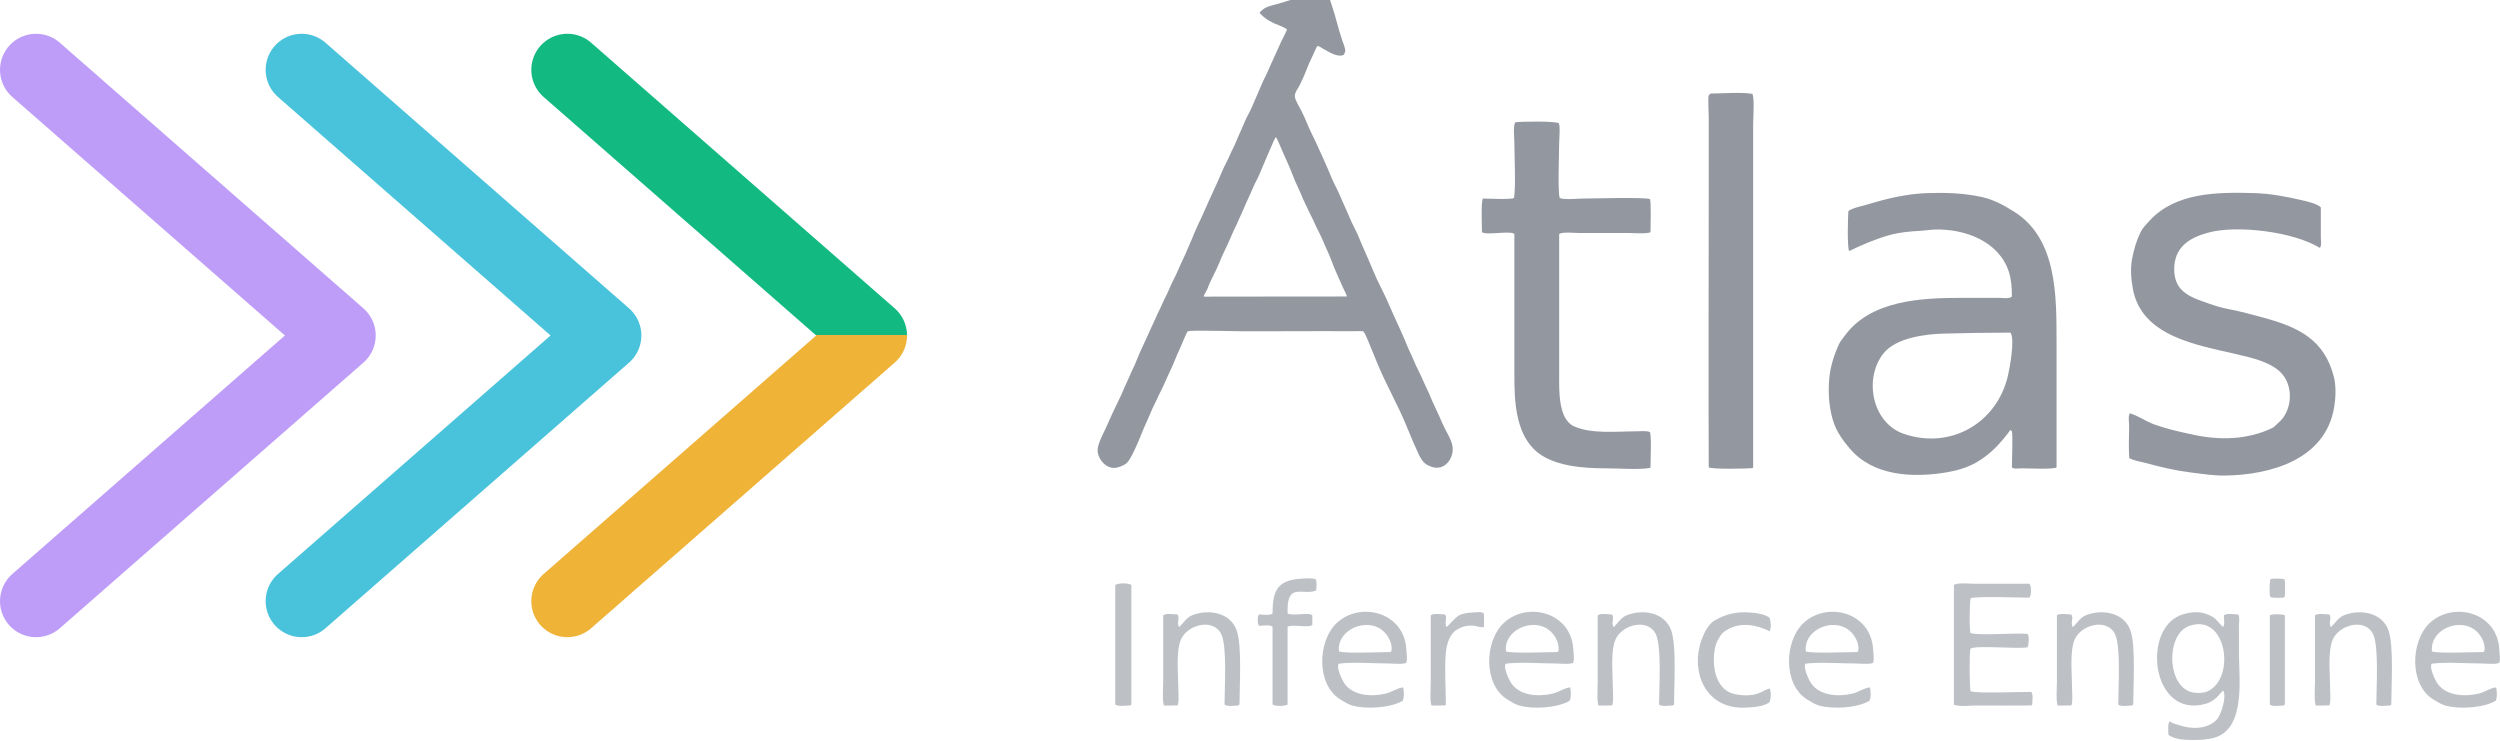
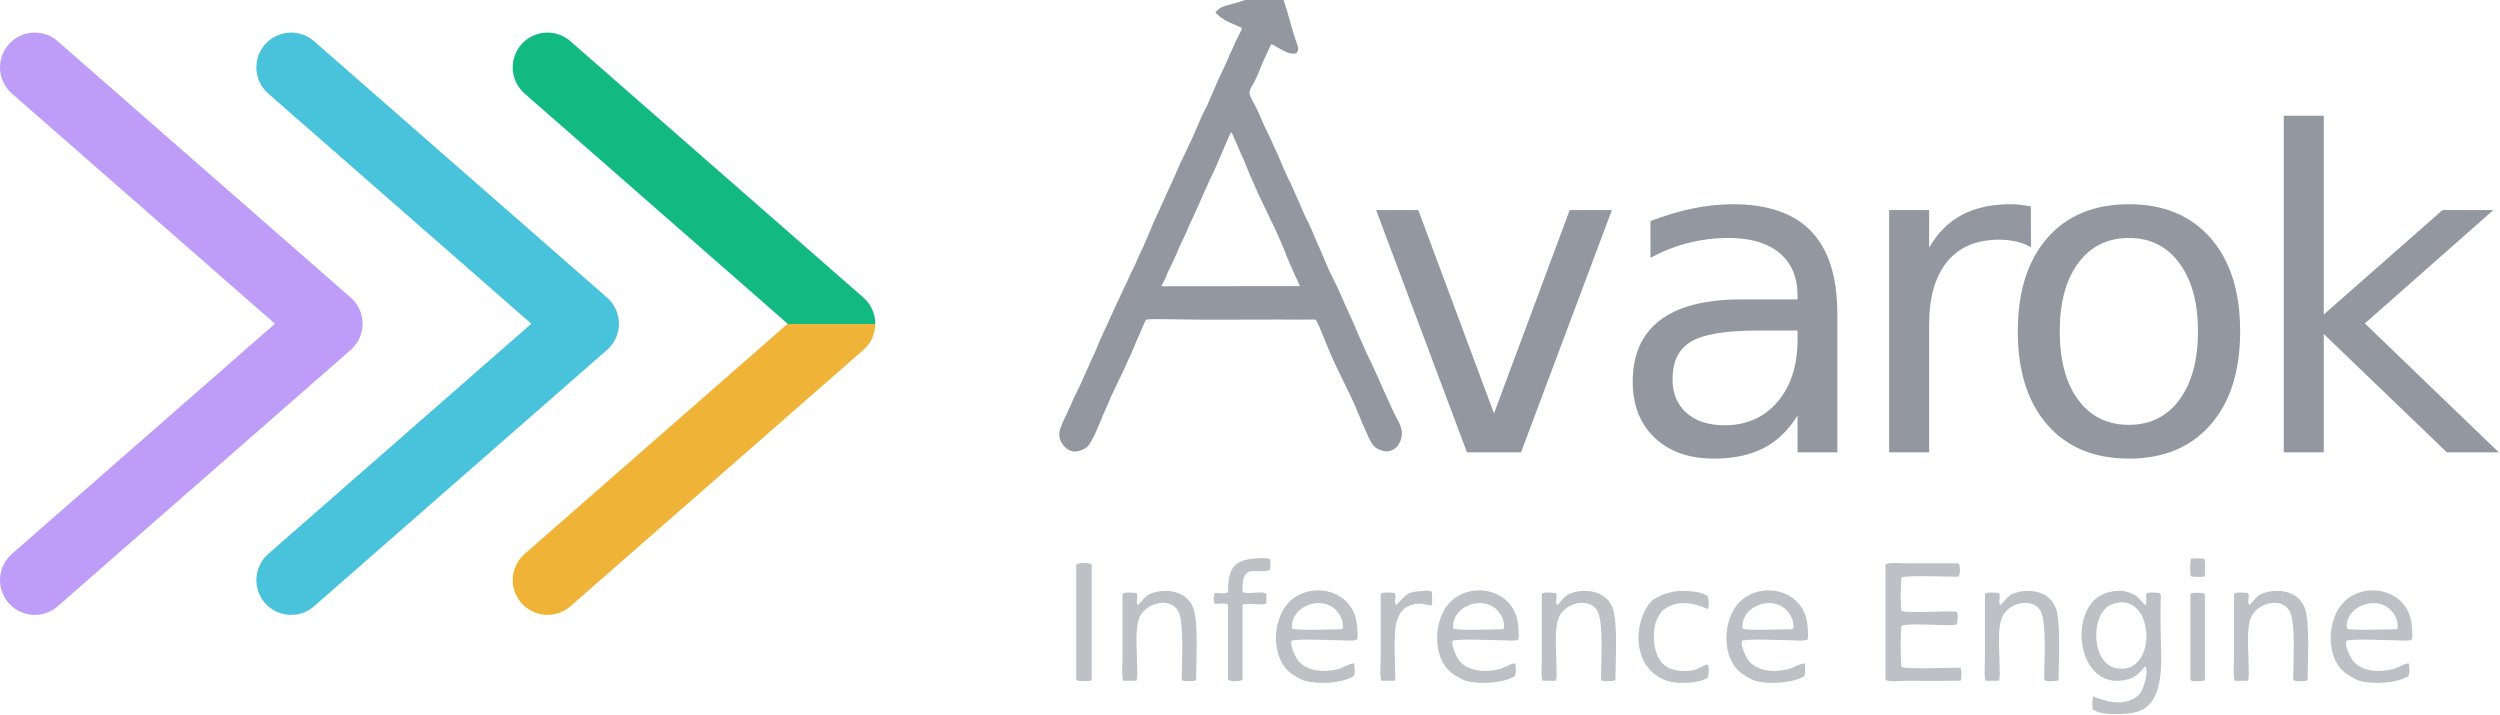
- <svg xmlns="http://www.w3.org/2000/svg" viewBox="0 0 1317.5 390" width="1317.5" height="390" role="img" aria-label="Atlas Inference Engine">
+ <svg xmlns="http://www.w3.org/2000/svg" viewBox="0 0 1365.28 390" width="1365.28" height="390" role="img" aria-label="Avarok Inference Engine">
  <defs>
    <linearGradient id="g1" x1="0" y1="0" x2="0" y2="1">
      <stop offset="0.5" stop-color="#12B981" />
      <stop offset="0.5" stop-color="#EFB338" />
    </linearGradient>
  </defs>
  <g transform="translate(0 17.8) scale(0.5)">
    <g fill="none" stroke-width="76" stroke-linecap="round" stroke-linejoin="round">
-       <path d="M38 38L358 318L38 598" stroke="#BE9DF8" />
-       <path d="M318 38L638 318L318 598" stroke="#49C3DB" />
-       <path d="M598 38L918 318L598 598" stroke="url(#g1)" />
+       <path stroke="#BE9DF8" d="M38 38L358 318L38 598" />
+       <path stroke="#49C3DB" d="M318 38L638 318L318 598" />
+       <path stroke="url(#g1)" d="M598 38L918 318L598 598" />
    </g>
  </g>
  <path d="M718.38 174.57C716.41 174.39 714.35 174.56 712.38 174.56C707.88 174.54 703.37 174.53 698.88 174.51C683.88 174.46 668.87 174.68 653.88 174.56C647.42 174.51 640.96 174.29 634.5 174.29C632.96 174.29 627.03 174.19 625.9 174.62C625.6 174.83 624.14 178.21 623.92 178.75C622.4 182.58 620.53 186.28 619.03 190.12C617.45 194.17 615.37 198 613.71 202C612.52 204.86 610.91 207.53 609.7 210.38C608.79 212.53 607.58 214.57 606.7 216.75C605.05 220.82 603.07 224.77 601.47 228.88C600.2 232.14 596.27 241.55 594 243.81C592.53 245.28 589.44 246.47 587.38 246.58C583.06 246.82 579.39 242.73 578.58 238.75C578.29 237.3 578.54 235.77 578.95 234.38C580 230.83 582.78 225.86 584.28 222.25C586.94 215.86 590.38 209.79 592.95 203.38C593.7 201.51 594.71 199.75 595.46 197.88C596.4 195.5 597.67 193.26 598.59 190.88C600.98 184.67 604.1 178.74 606.72 172.62C607.49 170.82 608.46 169.07 609.2 167.25C610.17 164.87 611.47 162.63 612.46 160.25C613.59 157.54 615.09 154.97 616.21 152.25C617.7 148.64 619.71 145.24 621.17 141.62C622.55 138.24 624.36 135.03 625.67 131.62C626.43 129.68 627.42 127.83 628.17 125.88C630.13 120.71 632.71 115.81 634.9 110.75C637.84 103.96 641.14 97.33 643.97 90.5C645.25 87.39 647 84.48 648.3 81.38C649.16 79.3 650.32 77.34 651.17 75.25C652.75 71.34 654.62 67.54 656.22 63.62C657.17 61.3 658.58 59.19 659.54 56.88C661.28 52.68 663.26 48.58 664.95 44.38C665.97 41.86 667.36 39.49 668.41 37C670.36 32.37 672.6 27.87 674.59 23.25C675.7 20.68 677.16 18.23 678.25 15.62C677.95 14.91 674.67 13.59 673.88 13.29C670.56 12.06 667.39 10.4 664.86 7.88C664.51 7.52 664.04 7.18 663.78 6.75C664 6.36 664.44 6.04 664.75 5.72C666.89 3.52 669.65 3.06 672.5 2.28C678.24 0.72 683.82 -1.33 689.5 -3.09C692.71 -4.09 695.89 -5.3 699.25 -4.4C699.81 -3.84 701.47 1.64 701.85 2.75C703.93 8.88 705.29 15.25 707.4 21.38C707.88 22.75 709.03 25.5 708.93 26.88C708.89 27.51 708.63 27.96 708.33 28.5C708.27 28.62 708.14 28.96 708 29.01C704.55 30.31 700.2 27.21 697.25 25.68C696.59 25.34 695.05 24.19 694.38 24.19C693.88 24.52 693.06 26.52 692.8 27.12C691.59 29.93 690.13 32.63 689.04 35.5C687.86 38.62 686.5 41.77 685.01 44.75C684.12 46.53 682.39 48.54 682.36 50.62C682.34 52.54 685.02 56.77 685.93 58.62C687.11 61 688.23 63.42 689.21 65.88C690.42 68.9 692 71.79 693.36 74.75C696.23 80.99 699.12 87.25 701.7 93.62C702.86 96.49 704.49 99.15 705.67 102C707.47 106.32 709.57 110.53 711.34 114.88C712.69 118.2 714.57 121.3 715.92 124.62C718.35 130.63 721.16 136.49 723.59 142.5C726.12 148.76 729.54 154.66 732.16 160.88C735.22 168.14 738.82 175.17 741.71 182.5C742.69 184.96 743.98 187.29 744.96 189.75C746.45 193.5 748.51 197.02 750.05 200.75C750.96 202.95 752.15 205.04 753.05 207.25C755.28 212.74 758.02 218.04 760.33 223.5C761.83 227.04 765.16 231.84 765.54 235.62C766.18 241.92 761.06 248.41 754.38 245.98C753.06 245.5 751.95 245.04 750.88 244.13C749.42 242.9 748.32 240.8 747.53 239.12C745.41 234.63 743.5 230.11 741.65 225.5C736.95 213.77 730.48 202.83 725.72 191.12C724.11 187.16 722.43 183.22 720.84 179.25C720.37 178.08 719.25 175.41 718.38 174.57ZM709.88 156.25C709.97 156.01 707.99 152.12 707.73 151.5C705.72 146.81 703.41 142.19 701.7 137.38C700.49 134 698.8 130.82 697.47 127.5C696.01 123.86 693.98 120.48 692.45 116.88C691.4 114.41 689.99 112.1 688.95 109.62C688.28 108.02 687.36 106.5 686.71 104.88C684.96 100.49 682.74 96.3 681.09 91.88C679.28 87.03 676.92 82.4 674.96 77.62C674.65 76.85 672.8 72.53 672.38 72.19C671.88 72.65 669.92 77.32 669.52 78.25C667.43 83.22 665.31 88.18 663.16 93.12C662.42 94.81 661.41 96.41 660.7 98.12C658.96 102.33 656.86 106.4 655.17 110.62C654.42 112.49 653.42 114.26 652.67 116.12C651.63 118.72 650.22 121.16 649.18 123.75C647.17 128.75 644.51 133.48 642.55 138.5C640.72 143.19 637.99 147.51 636.3 152.25C635.96 153.2 634.36 155.57 634.31 156.25C634.66 156.47 639.11 156.29 639.88 156.29C644.79 156.29 649.71 156.29 654.62 156.3C673.04 156.33 691.46 156.29 709.88 156.25Z" fill="#9397A0" />
-   <path d="M923.5 246.72C920.1 247 902.67 247.38 900.5 246.3C900.31 197.3 900.5 148.3 900.5 99.3C900.5 86.97 900.5 74.63 900.5 62.3C900.5 60.53 900.02 51.26 900.5 50.3C900.71 49.88 901.16 49.63 901.49 49.3C907.98 49.27 917.34 48.45 923.5 49.46C924.7 51.87 923.92 62.02 923.92 65.3C923.92 78.63 923.92 91.97 923.92 105.3C923.92 152.3 923.92 199.3 923.92 246.3C923.78 246.44 923.64 246.58 923.5 246.72ZM869.5 246.61C864.05 247.66 852.58 246.8 846.5 246.8C834.42 246.8 817.64 245.81 808.5 236.84C798.75 227.27 798.07 211.15 798.07 198.3C798.07 173.3 798.07 148.3 798.07 123.3C795.87 121.36 782.95 124.22 780.99 122.3C780.99 119.51 780.4 106.07 781.5 104.63C783.91 104.63 796.74 105.3 797.88 104.3C798.9 98.86 798.07 81.92 798.07 75.3C798.07 72.53 797.34 66.74 798.5 64.44C801.62 64 819.63 63.73 821.5 64.95C822.37 66.68 821.68 73.07 821.68 75.3C821.68 80.88 820.86 100.28 821.95 104.3C823.83 105.43 831.91 104.63 834.5 104.63C840.74 104.63 865.31 103.82 869.5 104.89C870.27 105.91 869.81 119.91 869.81 122.3C868.76 123.35 860.42 122.8 858.5 122.8C849.83 122.8 841.17 122.8 832.5 122.8C829.91 122.8 823.69 122.08 821.68 123.3C821.68 148.3 821.68 173.3 821.68 198.3C821.68 205.87 821.19 220.89 829.5 224.66C838.77 228.88 852.45 227.3 862.5 227.3C864.73 227.3 867.41 226.88 869.5 227.68C870.42 229.51 869.81 243.23 869.81 246.3C869.7 246.4 869.6 246.5 869.5 246.61ZM1060.27 156.3C1060.27 151.98 1060.02 147.43 1058.69 143.3C1053.46 127.12 1035.38 120.45 1019.5 120.98C1017.16 121.06 1014.84 121.48 1012.5 121.61C1006.94 121.9 1000.88 122.41 995.5 123.96C988.15 126.08 981.37 128.96 974.5 132.3C973.39 130.05 973.87 114.72 974.07 111.3C975.67 109.7 982.09 108.39 984.5 107.66C994.5 104.59 1004.95 102.14 1015.5 101.77C1025.45 101.43 1034.75 101.72 1044.5 103.85C1050.78 105.22 1056.16 108.25 1061.5 111.6C1084.32 125.92 1083.75 156.6 1083.8 180.3C1083.82 191.97 1083.8 203.63 1083.8 215.3C1083.8 225.63 1083.8 235.97 1083.8 246.3C1082.62 247.48 1068.13 246.8 1065.5 246.8C1064.14 246.8 1061.31 247.34 1060.27 246.3C1060.27 243.6 1060.86 228.67 1060.25 227.3C1060.11 226.98 1059.75 226.81 1059.5 226.57C1054.38 233.56 1049.05 239.36 1041.5 243.72C1036.71 246.48 1030.93 248.1 1025.5 248.99C1007.96 251.85 987.11 250.94 974.75 236.3C971.18 232.06 967.95 227.67 966.22 222.3C964.12 215.8 963.55 209.13 963.82 202.3C964.11 194.66 966.1 188.1 969.18 181.3C969.85 179.84 970.98 178.6 971.91 177.3C985.72 157.98 1012.87 156.96 1034.5 156.96C1040.83 156.96 1047.17 156.96 1053.5 156.96C1055.49 156.96 1058.75 157.61 1060.27 156.3ZM1122.12 241.3C1121.69 235.69 1122.05 229.93 1122.05 224.3C1122.05 222.66 1121.39 219.03 1122.5 217.83C1127.03 219.18 1131.02 222.16 1135.5 223.75C1142.74 226.31 1148.15 227.4 1155.5 229.02C1169.63 232.15 1184.44 231.82 1197.5 225.55C1198.62 225.02 1199.54 223.76 1200.5 222.98C1207.77 217.1 1208.92 204.54 1202.87 197.3C1197.47 190.84 1186.34 188.46 1178.5 186.63C1157.89 181.81 1128.62 177.32 1124.04 152.3C1123.09 147.1 1122.61 141.51 1123.63 136.3C1124.62 131.29 1125.87 126.88 1128.11 122.3C1129.19 120.09 1131.17 118.09 1132.82 116.3C1146.57 101.34 1168.68 101.24 1187.5 101.74C1196.38 101.97 1204.91 103.59 1213.5 105.61C1216.01 106.2 1221.38 107.42 1223.08 109.3C1223.08 114.63 1223.09 119.97 1223.08 125.3C1223.08 126.67 1223.65 129.69 1222.5 130.61C1208.86 122.16 1178.9 118.37 1163.5 122.65C1153.35 125.47 1145.64 130.56 1145.81 142.3C1145.99 154.18 1155.05 156.86 1164.5 160.13C1167.79 161.27 1171.06 162.26 1174.5 162.91C1180.88 164.12 1187.25 165.87 1193.5 167.59C1211.39 172.51 1224.83 178.99 1229.87 198.3C1231.19 203.37 1230.95 209.2 1230.15 214.3C1225.77 242.07 1196.86 250.29 1172.5 250.62C1166.55 250.7 1160.38 249.73 1154.5 248.99C1146.23 247.95 1138.5 246.09 1130.5 243.92C1128.61 243.41 1123.37 242.54 1122.12 241.3ZM1059.5 175.3C1047.82 175.3 1036.18 175.49 1024.5 175.8C1014.67 176.06 999.06 178 992.54 186.3C982.05 199.65 986.59 223.01 1003.5 228.71C1027.99 236.96 1052.17 223.07 1058.11 198.3C1059.16 193.93 1061.99 178.53 1059.5 175.3Z" fill="#9397A0" />
+   <path d="M751.52 114.72H774.55L815.89 225.76L857.24 114.72H880.27L830.66 247.02H801.13Z M960.04 180.52Q933.70 180.52 923.54 186.54Q913.39 192.56 913.39 207.09Q913.39 218.67 921.00 225.46Q928.62 232.25 941.74 232.25Q959.81 232.25 970.73 219.44Q981.66 206.62 981.66 185.36V180.52ZM1003.40 171.54V247.02H981.66V226.94Q974.22 238.99 963.12 244.72Q952.01 250.45 935.95 250.45Q915.63 250.45 903.64 239.05Q891.65 227.65 891.65 208.51Q891.65 186.19 906.59 174.85Q921.54 163.51 951.19 163.51H981.66V161.38Q981.66 146.38 971.80 138.17Q961.93 129.96 944.10 129.96Q932.76 129.96 922.01 132.68Q911.26 135.39 901.34 140.83V120.74Q913.27 116.14 924.49 113.83Q935.71 111.53 946.34 111.53Q975.05 111.53 989.22 126.41Q1003.40 141.30 1003.40 171.54Z M1109.17 135.04Q1105.50 132.91 1101.19 131.91Q1096.88 130.90 1091.68 130.90Q1073.26 130.90 1063.39 142.89Q1053.53 154.88 1053.53 177.33V247.02H1031.68V114.72H1053.53V135.27Q1060.38 123.23 1071.37 117.38Q1082.35 111.53 1098.06 111.53Q1100.31 111.53 1103.02 111.83Q1105.74 112.12 1109.05 112.71Z M1162.65 129.96Q1145.17 129.96 1135.01 143.60Q1124.85 157.25 1124.85 180.99Q1124.85 204.73 1134.95 218.37Q1145.05 232.02 1162.65 232.02Q1180.02 232.02 1190.18 218.32Q1200.34 204.61 1200.34 180.99Q1200.34 157.48 1190.18 143.72Q1180.02 129.96 1162.65 129.96ZM1162.65 111.53Q1191.00 111.53 1207.19 129.96Q1223.37 148.39 1223.37 180.99Q1223.37 213.47 1207.19 231.96Q1191.00 250.45 1162.65 250.45Q1134.19 250.45 1118.06 231.96Q1101.94 213.47 1101.94 180.99Q1101.94 148.39 1118.06 129.96Q1134.19 111.53 1162.65 111.53Z M1247.19 63.22H1269.04V171.77L1333.89 114.72H1361.65L1291.49 176.62L1364.61 247.02H1336.26L1269.04 182.41V247.02H1247.19Z" fill="#9397A0" />
  <path d="M678.5 371.36C676.63 372.18 672.41 372.33 670.64 371.3C670.64 357.63 670.64 343.97 670.64 330.3C669.38 329.04 665.18 329.81 663.5 329.79C662.59 328.88 662.59 324.72 663.5 323.81C665.18 323.79 669.38 324.56 670.64 323.3C670.64 312.48 672.47 306.06 684.5 305.08C687.21 304.86 690.9 304.41 693.48 305.3C693.96 307.11 693.96 309.44 693.5 311.26C687.04 313.66 679.92 308.08 678.7 318.3C678.5 319.96 678.56 321.63 678.56 323.3C681.41 324.82 689.75 322.45 691.6 324.3C691.6 325.97 691.6 327.63 691.6 329.3C689.75 331.15 681.41 328.78 678.56 330.3C678.56 343.97 678.56 357.63 678.56 371.3C678.54 371.32 678.52 371.34 678.5 371.36ZM1203.5 314.97C1201.23 314.97 1198.69 315.29 1196.5 314.69C1195.76 313.71 1196.11 306.71 1196.44 305.3C1197.01 304.73 1203.32 304.82 1203.92 305.3C1204.51 308.15 1204.12 311.39 1204.12 314.3C1203.92 314.52 1203.71 314.75 1203.5 314.97ZM595.5 371.8C593.27 371.8 589.59 372.5 587.72 371.3C587.72 350.3 587.72 329.3 587.72 308.3C589.2 307.19 594.78 307.13 596.23 308.3C596.23 329.3 596.23 350.3 596.23 371.3C595.99 371.47 595.74 371.63 595.5 371.8ZM1070.5 371.79C1060.84 371.9 1051.16 371.8 1041.5 371.8C1038.83 371.8 1031.72 372.57 1029.71 371.3C1029.71 350.3 1029.71 329.3 1029.71 308.3C1031.33 306.93 1038.09 307.63 1040.5 307.63C1050.17 307.63 1059.83 307.63 1069.5 307.63C1070.64 308.85 1070.64 313.75 1069.5 314.97C1063.82 314.97 1042.4 314.08 1038.5 315.27C1038.01 317.17 1037.71 332.6 1038.5 333.65C1043.22 335.11 1061.77 333.37 1068.5 334.07C1069.59 335.16 1069.13 339.89 1068.5 341.15C1062.32 342.1 1042.38 339.97 1038.5 341.77C1037.74 343.29 1037.93 362.06 1038.47 364.3C1042.44 365.59 1064.54 364.54 1070.5 364.65C1071.62 366.14 1070.99 369.44 1070.99 371.3C1070.83 371.46 1070.66 371.63 1070.5 371.79ZM652.5 371.8C650.81 371.8 646.58 372.56 645.32 371.3C645.32 362.89 646.76 340.98 643.66 334.3C639.58 325.52 625.54 329.11 622.25 337.3C619.67 343.68 620.97 355.23 620.97 362.3C620.97 364.07 621.48 370.79 620.5 371.77C618.17 371.84 615.83 371.8 613.5 371.8C612.41 370.71 613 361.42 613 359.3C613 347.63 613 335.97 613 324.3C614.26 323.04 618.7 323.78 620.5 323.83C622.07 325.4 619.77 328.9 621.5 330.46C623.75 328.21 625.33 325.35 628.5 324.14C636.98 320.91 648.42 322.73 651.76 332.3C654.59 340.39 653.21 361.77 653.21 371.3C652.97 371.47 652.74 371.63 652.5 371.8ZM741.11 349.3C739.32 350.28 733.76 349.64 731.5 349.64C724.18 349.64 712.27 348.79 705.5 349.78C704.1 351.72 707.3 358.47 708.61 360.3C713.31 366.88 723.27 367.25 730.5 365.47C733.49 364.73 736.48 362.49 739.5 362.26C739.86 364.32 740.15 367.38 739.24 369.3C732.68 373.17 719.73 373.88 712.5 371.78C710.5 371.2 708.28 369.77 706.5 368.7C693.55 360.92 694.28 337.85 704.49 328.3C716.77 316.8 740.09 322.48 741.14 342.3C741.26 344.6 741.79 347.06 741.11 349.3ZM761.5 371.77C759.17 371.84 756.83 371.8 754.5 371.8C753.41 370.71 754 361.42 754 359.3C754 347.63 754 335.97 754 324.3C755.26 323.04 759.7 323.78 761.5 323.83C763.06 325.39 760.77 328.85 762.5 330.4C768.51 324.38 767.79 323.23 777.5 322.68C778.9 322.6 780.91 322.32 782 323.3C782.18 325.62 782.11 327.98 782.08 330.3C781.16 331.11 777.88 329.82 776.5 329.72C773.09 329.46 770.35 330.23 767.5 332C764.36 333.95 762.62 338.85 762.14 342.3C761.1 349.94 761.97 363.09 761.97 371.3C761.81 371.46 761.66 371.61 761.5 371.77ZM829.11 349.3C827.32 350.28 821.76 349.64 819.5 349.64C812.18 349.64 800.27 348.79 793.5 349.78C792.1 351.72 795.3 358.47 796.61 360.3C801.31 366.88 811.27 367.25 818.5 365.47C821.49 364.73 824.48 362.49 827.5 362.26C827.86 364.32 828.15 367.38 827.24 369.3C820.68 373.17 807.73 373.88 800.5 371.78C798.5 371.2 796.28 369.77 794.5 368.7C781.55 360.92 782.28 337.85 792.49 328.3C804.77 316.8 828.09 322.48 829.14 342.3C829.26 344.6 829.79 347.06 829.11 349.3ZM881.5 371.8C879.81 371.8 875.58 372.56 874.32 371.3C874.32 362.89 875.76 340.98 872.66 334.3C868.58 325.52 854.54 329.11 851.25 337.3C848.67 343.68 849.97 355.23 849.97 362.3C849.97 364.07 850.48 370.79 849.5 371.77C847.17 371.84 844.83 371.8 842.5 371.8C841.41 370.71 842 361.42 842 359.3C842 347.63 842 335.97 842 324.3C843.26 323.04 847.7 323.78 849.5 323.83C851.07 325.4 848.77 328.9 850.5 330.46C852.75 328.21 854.33 325.35 857.5 324.14C865.98 320.91 877.42 322.73 880.76 332.3C883.59 340.39 882.21 361.77 882.21 371.3C881.97 371.47 881.74 371.63 881.5 371.8ZM932.5 325.51C933.23 326.75 933.59 331.53 932.5 332.63C925.81 329.25 917.28 327.76 910.5 331.72C909.4 332.36 907.93 333.19 907.19 334.3C905.94 336.17 904.68 338.1 904.1 340.3C901.9 348.73 903.22 362.89 913.5 365.61C917.35 366.63 922.74 366.84 926.5 365.47C928.54 364.73 930.39 363.44 932.5 362.82C933.57 363.97 933.27 368.77 932.5 370.09C929.15 372.55 923.49 372.74 919.5 372.92C900.94 373.74 891.5 357.3 895.77 340.3C896.8 336.19 899.54 329.38 903.5 327.06C908.76 323.98 914.33 322.41 920.5 322.71C924.19 322.89 929.41 323.25 932.5 325.51ZM987.11 349.3C985.32 350.28 979.76 349.64 977.5 349.64C970.18 349.64 958.27 348.79 951.5 349.78C950.1 351.72 953.3 358.47 954.61 360.3C959.31 366.88 969.27 367.25 976.5 365.47C979.49 364.73 982.48 362.49 985.5 362.26C985.86 364.32 986.15 367.38 985.24 369.3C978.68 373.17 965.73 373.88 958.5 371.78C956.5 371.2 954.28 369.77 952.5 368.7C939.55 360.92 940.28 337.85 950.49 328.3C962.77 316.8 986.09 322.48 987.14 342.3C987.26 344.6 987.79 347.06 987.11 349.3ZM1123.5 371.8C1121.81 371.8 1117.58 372.56 1116.32 371.3C1116.32 362.89 1117.76 340.98 1114.66 334.3C1110.58 325.52 1096.54 329.11 1093.25 337.3C1090.67 343.68 1091.97 355.23 1091.97 362.3C1091.97 364.07 1092.48 370.79 1091.5 371.77C1089.17 371.84 1086.83 371.8 1084.5 371.8C1083.41 370.71 1084 361.42 1084 359.3C1084 347.63 1084 335.97 1084 324.3C1085.26 323.04 1089.7 323.78 1091.5 323.83C1093.07 325.4 1090.77 328.9 1092.5 330.46C1094.75 328.21 1096.33 325.35 1099.5 324.14C1107.98 320.91 1119.42 322.73 1122.76 332.3C1125.59 340.39 1124.21 361.77 1124.21 371.3C1123.97 371.47 1123.74 371.63 1123.5 371.8ZM1142.81 387.3C1142.71 385.98 1142.28 380.72 1143.5 380.17C1144.92 381.35 1146.83 381.63 1148.5 382.2C1154.88 384.36 1163.2 384.41 1168.18 379.3C1170.52 376.9 1173.76 366.51 1171.5 363.92C1168.78 367.03 1166.66 369.68 1162.5 370.87C1133.49 379.21 1128.29 330.17 1150.5 323.72C1154.35 322.6 1158.64 322.1 1162.5 323.48C1167.95 325.41 1167.78 326.77 1171.5 330.48C1172.63 329.35 1171.98 325.8 1171.98 324.3C1173.27 323.06 1177.71 323.74 1179.5 323.88C1180.49 324.87 1179.92 327.9 1179.92 329.3C1179.92 334.3 1179.93 339.3 1179.93 344.3C1179.93 357.38 1183.54 383.41 1167.5 388.6C1163.71 389.83 1159.46 389.97 1155.5 389.97C1151.66 389.97 1145.96 389.74 1142.81 387.3ZM1259.5 371.8C1257.81 371.8 1253.58 372.56 1252.32 371.3C1252.32 362.89 1253.76 340.98 1250.66 334.3C1246.58 325.52 1232.54 329.11 1229.25 337.3C1226.67 343.68 1227.97 355.23 1227.97 362.3C1227.97 364.07 1228.48 370.79 1227.5 371.77C1225.17 371.84 1222.83 371.8 1220.5 371.8C1219.41 370.71 1220 361.42 1220 359.3C1220 347.63 1220 335.97 1220 324.3C1221.26 323.04 1225.7 323.78 1227.5 323.83C1229.07 325.4 1226.77 328.9 1228.5 330.46C1230.75 328.21 1232.33 325.35 1235.5 324.14C1243.98 320.91 1255.42 322.73 1258.76 332.3C1261.59 340.39 1260.21 361.77 1260.21 371.3C1259.97 371.47 1259.74 371.63 1259.5 371.8ZM1317.11 349.3C1315.32 350.28 1309.76 349.64 1307.5 349.64C1300.18 349.64 1288.27 348.79 1281.5 349.78C1280.1 351.72 1283.3 358.47 1284.61 360.3C1289.31 366.88 1299.27 367.25 1306.5 365.47C1309.49 364.73 1312.48 362.49 1315.5 362.26C1315.86 364.32 1316.15 367.38 1315.24 369.3C1308.68 373.17 1295.73 373.88 1288.5 371.78C1286.5 371.2 1284.28 369.77 1282.5 368.7C1269.55 360.92 1270.28 337.85 1280.49 328.3C1292.77 316.8 1316.09 322.48 1317.14 342.3C1317.26 344.6 1317.79 347.06 1317.11 349.3ZM1203.5 371.8C1201.78 371.8 1197.47 372.56 1196.2 371.3C1196.2 355.63 1196.2 339.97 1196.2 324.3C1197.07 323.44 1203.21 323.57 1204.12 324.3C1204.12 339.97 1204.12 355.63 1204.12 371.3C1203.92 371.47 1203.71 371.63 1203.5 371.8ZM1163.47 364.3C1178.51 357.34 1173.4 322.58 1153.5 329.96C1140.97 334.6 1141.94 363.51 1156.5 365.05C1158.85 365.3 1161.27 365.26 1163.47 364.3ZM733.21 343.3C733.7 341.41 733.2 339.05 732.4 337.3C725.79 322.82 704.08 330.13 705.65 343.3C708.7 344.5 727.81 343.63 732.5 343.63C732.74 343.52 732.97 343.41 733.21 343.3ZM821.21 343.3C821.7 341.41 821.2 339.05 820.4 337.3C813.79 322.82 792.08 330.13 793.65 343.3C796.7 344.5 815.81 343.63 820.5 343.63C820.74 343.52 820.97 343.41 821.21 343.3ZM979.21 343.3C979.7 341.41 979.2 339.05 978.4 337.3C971.79 322.82 950.08 330.13 951.65 343.3C954.7 344.5 973.81 343.63 978.5 343.63C978.74 343.52 978.97 343.41 979.21 343.3ZM1309.21 343.3C1309.7 341.41 1309.2 339.05 1308.4 337.3C1301.79 322.82 1280.08 330.13 1281.65 343.3C1284.7 344.5 1303.81 343.63 1308.5 343.63C1308.74 343.52 1308.97 343.41 1309.21 343.3Z" fill="#BDC0C5" />
</svg>
